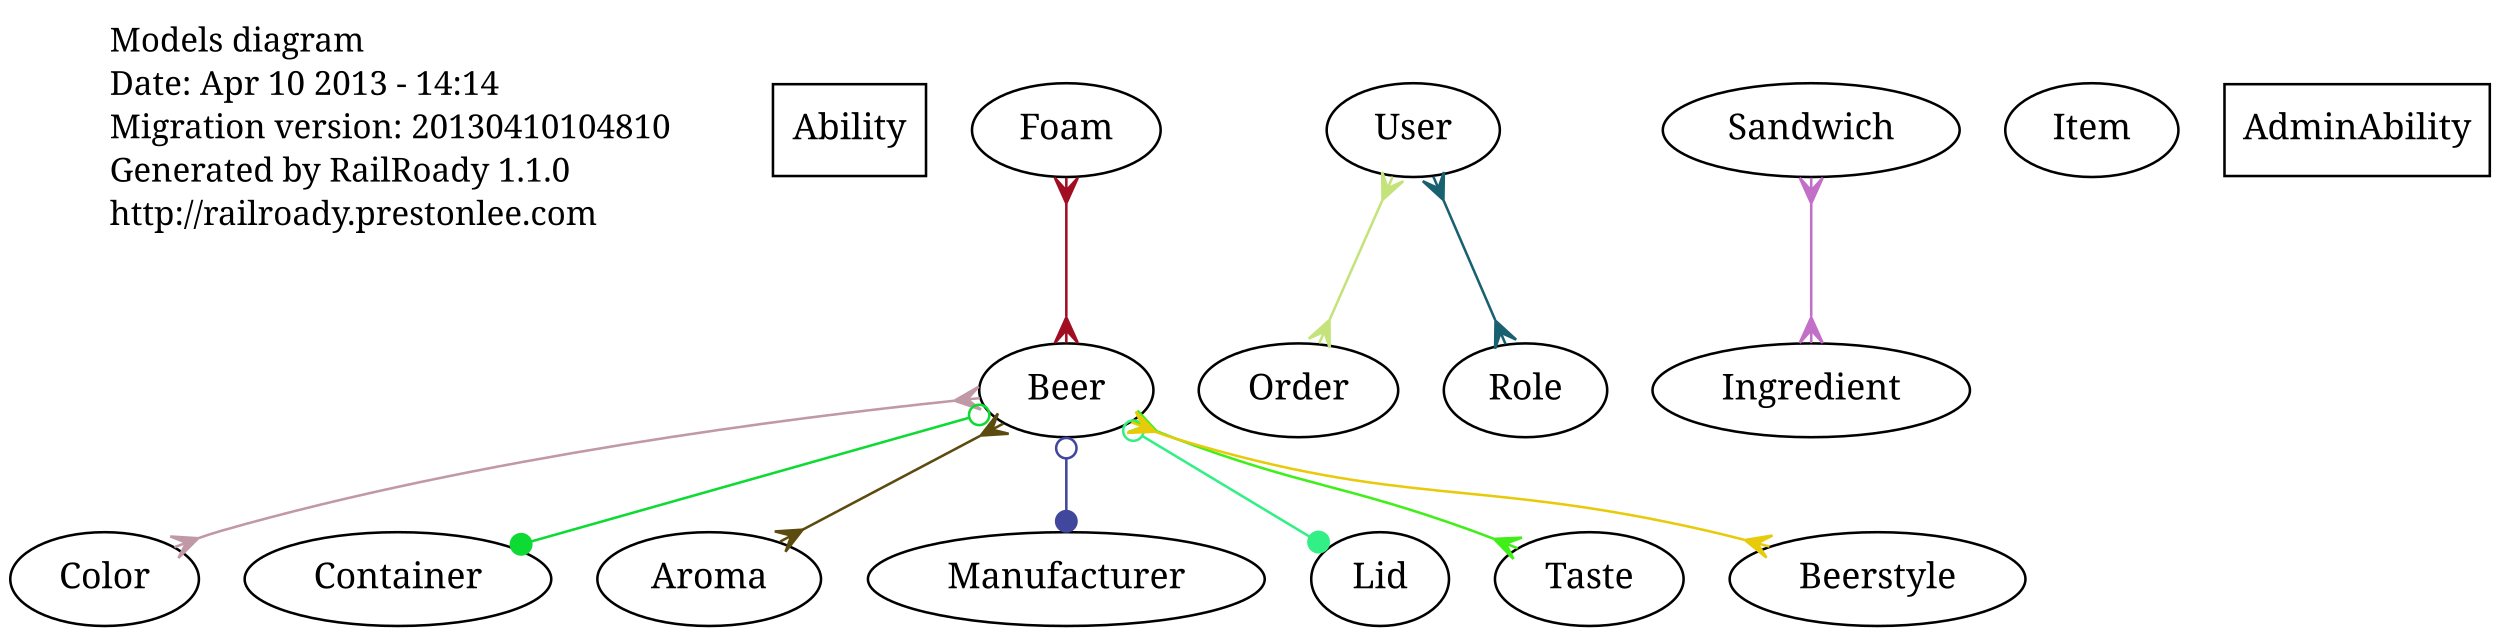
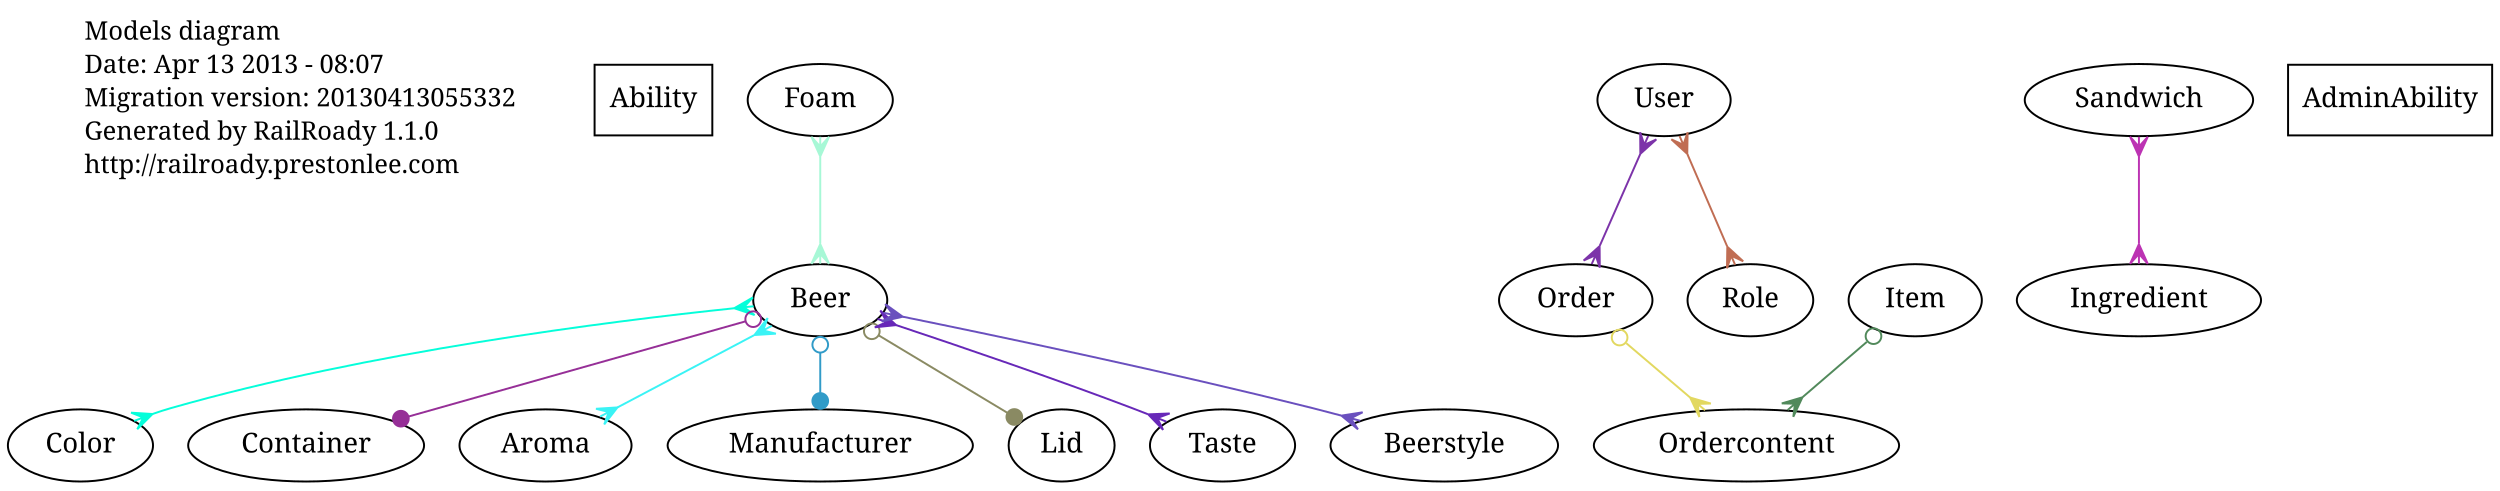
- <svg xmlns="http://www.w3.org/2000/svg" width="980pt" height="250pt" viewBox="0.00 0.00 980.00 250.00">
+ <svg xmlns="http://www.w3.org/2000/svg" width="1274pt" height="250pt" viewBox="0.00 0.00 1274.00 250.00">
  <g id="graph1" class="graph" transform="scale(1 1) rotate(0) translate(4 246)">
-     <polygon fill="white" stroke="white" points="-4,5 -4,-246 977,-246 977,5 -4,5" />
+     <polygon fill="white" stroke="white" points="-4,5 -4,-246 1271,-246 1271,5 -4,5" />
    <g id="node1" class="node">
      <text text-anchor="start" x="39" y="-225.8" font-family="Times Roman,serif" font-size="13.00">Models diagram</text>
-       <text text-anchor="start" x="39" y="-208.8" font-family="Times Roman,serif" font-size="13.00">Date: Apr 10 2013 - 14:14</text>
-       <text text-anchor="start" x="39" y="-191.8" font-family="Times Roman,serif" font-size="13.00">Migration version: 20130410104810</text>
+       <text text-anchor="start" x="39" y="-208.8" font-family="Times Roman,serif" font-size="13.00">Date: Apr 13 2013 - 08:07</text>
+       <text text-anchor="start" x="39" y="-191.8" font-family="Times Roman,serif" font-size="13.00">Migration version: 20130413055332</text>
      <text text-anchor="start" x="39" y="-174.8" font-family="Times Roman,serif" font-size="13.00">Generated by RailRoady 1.1.0</text>
      <text text-anchor="start" x="39" y="-157.8" font-family="Times Roman,serif" font-size="13.00">http://railroady.prestonlee.com</text>
    </g>
    <g id="node2" class="node">
      <polygon fill="none" stroke="black" points="359,-213 299,-213 299,-177 359,-177 359,-213" />
      <text text-anchor="middle" x="329" y="-191.4" font-family="Times Roman,serif" font-size="14.00">Ability</text>
    </g>
    <g id="node3" class="node">
      <ellipse fill="none" stroke="black" cx="414" cy="-195" rx="36.977" ry="18.385" />
      <text text-anchor="middle" x="414" y="-191.4" font-family="Times Roman,serif" font-size="14.00">Foam</text>
    </g>
    <g id="node7" class="node">
      <ellipse fill="none" stroke="black" cx="414" cy="-93" rx="34.146" ry="18.385" />
      <text text-anchor="middle" x="414" y="-89.4" font-family="Times Roman,serif" font-size="14.00">Beer</text>
    </g>
    <g id="edge2" class="edge">
-       <path fill="none" stroke="#a10e22" d="M414,-166.054C414,-152.256 414,-135.791 414,-121.987" />
-       <polygon fill="#a10e22" stroke="#a10e22" points="414,-166.292 409.5,-176.292 414,-171.292 414,-176.292 414,-176.292 414,-176.292 414,-171.292 418.5,-176.292 414,-166.292 414,-166.292" />
-       <polygon fill="#a10e22" stroke="#a10e22" points="414,-121.59 418.5,-111.59 414,-116.59 414,-111.59 414,-111.59 414,-111.59 414,-116.59 409.5,-111.59 414,-121.59 414,-121.59" />
+       <path fill="none" stroke="#a7f8d6" d="M414,-166.054C414,-152.256 414,-135.791 414,-121.987" />
+       <polygon fill="#a7f8d6" stroke="#a7f8d6" points="414,-166.292 409.5,-176.292 414,-171.292 414,-176.292 414,-176.292 414,-176.292 414,-171.292 418.5,-176.292 414,-166.292 414,-166.292" />
+       <polygon fill="#a7f8d6" stroke="#a7f8d6" points="414,-121.59 418.5,-111.59 414,-116.59 414,-111.59 414,-111.59 414,-111.59 414,-116.59 409.5,-111.59 414,-121.59 414,-121.59" />
    </g>
    <g id="node4" class="node">
-       <ellipse fill="none" stroke="black" cx="550" cy="-195" rx="33.941" ry="18.385" />
-       <text text-anchor="middle" x="550" y="-191.4" font-family="Times Roman,serif" font-size="14.00">User</text>
+       <ellipse fill="none" stroke="black" cx="844" cy="-195" rx="33.941" ry="18.385" />
+       <text text-anchor="middle" x="844" y="-191.4" font-family="Times Roman,serif" font-size="14.00">User</text>
    </g>
    <g id="node5" class="node">
-       <ellipse fill="none" stroke="black" cx="505" cy="-93" rx="39.097" ry="18.385" />
-       <text text-anchor="middle" x="505" y="-89.4" font-family="Times Roman,serif" font-size="14.00">Order</text>
+       <ellipse fill="none" stroke="black" cx="799" cy="-93" rx="39.097" ry="18.385" />
+       <text text-anchor="middle" x="799" y="-89.4" font-family="Times Roman,serif" font-size="14.00">Order</text>
    </g>
    <g id="edge6" class="edge">
-       <path fill="none" stroke="#c4e37a" d="M537.852,-167.464C531.479,-153.02 523.691,-135.365 517.296,-120.872" />
-       <polygon fill="#c4e37a" stroke="#c4e37a" points="537.918,-167.615 537.838,-178.581 539.937,-172.19 541.955,-176.764 541.955,-176.764 541.955,-176.764 539.937,-172.19 546.072,-174.948 537.918,-167.615 537.918,-167.615" />
-       <polygon fill="#c4e37a" stroke="#c4e37a" points="517.164,-120.571 517.244,-109.605 515.145,-115.996 513.127,-111.422 513.127,-111.422 513.127,-111.422 515.145,-115.996 509.01,-113.238 517.164,-120.571 517.164,-120.571" />
+       <path fill="none" stroke="#7c33a9" d="M831.852,-167.464C825.479,-153.02 817.691,-135.365 811.296,-120.872" />
+       <polygon fill="#7c33a9" stroke="#7c33a9" points="831.918,-167.615 831.838,-178.581 833.937,-172.19 835.955,-176.764 835.955,-176.764 835.955,-176.764 833.937,-172.19 840.072,-174.948 831.918,-167.615 831.918,-167.615" />
+       <polygon fill="#7c33a9" stroke="#7c33a9" points="811.164,-120.571 811.244,-109.605 809.145,-115.996 807.127,-111.422 807.127,-111.422 807.127,-111.422 809.145,-115.996 803.01,-113.238 811.164,-120.571 811.164,-120.571" />
    </g>
    <g id="node9" class="node">
-       <ellipse fill="none" stroke="black" cx="594" cy="-93" rx="32.026" ry="18.385" />
-       <text text-anchor="middle" x="594" y="-89.4" font-family="Times Roman,serif" font-size="14.00">Role</text>
+       <ellipse fill="none" stroke="black" cx="888" cy="-93" rx="32.026" ry="18.385" />
+       <text text-anchor="middle" x="888" y="-89.4" font-family="Times Roman,serif" font-size="14.00">Role</text>
    </g>
    <g id="edge4" class="edge">
-       <path fill="none" stroke="#196070" d="M561.905,-167.403C568.178,-152.86 575.85,-135.075 582.12,-120.541" />
-       <polygon fill="#196070" stroke="#196070" points="561.827,-167.582 553.734,-174.982 559.847,-172.173 557.866,-176.764 557.866,-176.764 557.866,-176.764 559.847,-172.173 561.998,-178.547 561.827,-167.582 561.827,-167.582" />
-       <polygon fill="#196070" stroke="#196070" points="582.241,-120.26 590.334,-112.86 584.221,-115.669 586.202,-111.078 586.202,-111.078 586.202,-111.078 584.221,-115.669 582.07,-109.295 582.241,-120.26 582.241,-120.26" />
+       <path fill="none" stroke="#c06d53" d="M855.905,-167.403C862.178,-152.86 869.85,-135.075 876.12,-120.541" />
+       <polygon fill="#c06d53" stroke="#c06d53" points="855.827,-167.582 847.734,-174.982 853.847,-172.173 851.866,-176.764 851.866,-176.764 851.866,-176.764 853.847,-172.173 855.998,-178.547 855.827,-167.582 855.827,-167.582" />
+       <polygon fill="#c06d53" stroke="#c06d53" points="876.241,-120.26 884.334,-112.86 878.221,-115.669 880.202,-111.078 880.202,-111.078 880.202,-111.078 878.221,-115.669 876.07,-109.295 876.241,-120.26 876.241,-120.26" />
+     </g>
+     <g id="node11" class="node">
+       <ellipse fill="none" stroke="black" cx="886" cy="-19" rx="77.782" ry="18.385" />
+       <text text-anchor="middle" x="886" y="-15.4" font-family="Times Roman,serif" font-size="14.00">Ordercontent</text>
+     </g>
+     <g id="edge8" class="edge">
+       <path fill="none" stroke="#e2d860" d="M824.746,-71.101C834.947,-62.424 846.72,-52.41 857.202,-43.495" />
+       <ellipse fill="none" stroke="#e2d860" cx="821.355" cy="-73.985" rx="4" ry="4" />
+       <polygon fill="#e2d860" stroke="#e2d860" points="857.302,-43.41 867.834,-40.359 861.11,-40.171 864.919,-36.931 864.919,-36.931 864.919,-36.931 861.11,-40.171 862.003,-33.503 857.302,-43.41 857.302,-43.41" />
    </g>
    <g id="node6" class="node">
-       <ellipse fill="none" stroke="black" cx="706" cy="-195" rx="58.188" ry="18.385" />
-       <text text-anchor="middle" x="706" y="-191.4" font-family="Times Roman,serif" font-size="14.00">Sandwich</text>
+       <ellipse fill="none" stroke="black" cx="1086" cy="-195" rx="58.188" ry="18.385" />
+       <text text-anchor="middle" x="1086" y="-191.4" font-family="Times Roman,serif" font-size="14.00">Sandwich</text>
    </g>
    <g id="node8" class="node">
-       <ellipse fill="none" stroke="black" cx="706" cy="-93" rx="62.225" ry="18.385" />
-       <text text-anchor="middle" x="706" y="-89.4" font-family="Times Roman,serif" font-size="14.00">Ingredient</text>
+       <ellipse fill="none" stroke="black" cx="1086" cy="-93" rx="62.225" ry="18.385" />
+       <text text-anchor="middle" x="1086" y="-89.4" font-family="Times Roman,serif" font-size="14.00">Ingredient</text>
    </g>
-     <g id="edge8" class="edge">
-       <path fill="none" stroke="#c26fc7" d="M706,-166.054C706,-152.256 706,-135.791 706,-121.987" />
-       <polygon fill="#c26fc7" stroke="#c26fc7" points="706,-166.292 701.5,-176.292 706,-171.292 706,-176.292 706,-176.292 706,-176.292 706,-171.292 710.5,-176.292 706,-166.292 706,-166.292" />
-       <polygon fill="#c26fc7" stroke="#c26fc7" points="706,-121.59 710.5,-111.59 706,-116.59 706,-111.59 706,-111.59 706,-111.59 706,-116.59 701.5,-111.59 706,-121.59 706,-121.59" />
+     <g id="edge10" class="edge">
+       <path fill="none" stroke="#bc33b3" d="M1086,-166.054C1086,-152.256 1086,-135.791 1086,-121.987" />
+       <polygon fill="#bc33b3" stroke="#bc33b3" points="1086,-166.292 1081.5,-176.292 1086,-171.292 1086,-176.292 1086,-176.292 1086,-176.292 1086,-171.292 1090.5,-176.292 1086,-166.292 1086,-166.292" />
+       <polygon fill="#bc33b3" stroke="#bc33b3" points="1086,-121.59 1090.5,-111.59 1086,-116.59 1086,-111.59 1086,-111.59 1086,-111.59 1086,-116.59 1081.5,-111.59 1086,-121.59 1086,-121.59" />
    </g>
    <g id="node10" class="node">
      <ellipse fill="none" stroke="black" cx="37" cy="-19" rx="36.977" ry="18.385" />
      <text text-anchor="middle" x="37" y="-15.4" font-family="Times Roman,serif" font-size="14.00">Color</text>
    </g>
-     <g id="edge16" class="edge">
-       <path fill="none" stroke="#c098a6" d="M369.935,-88.894C305.834,-82.203 183.549,-66.715 83,-38 80.022,-37.15 76.976,-36.165 73.94,-35.1" />
-       <polygon fill="#c098a6" stroke="#c098a6" points="370.137,-88.915 379.628,-94.407 375.112,-89.423 380.086,-89.931 380.086,-89.931 380.086,-89.931 375.112,-89.423 380.543,-85.454 370.137,-88.915 370.137,-88.915" />
-       <polygon fill="#c098a6" stroke="#c098a6" points="73.726,-35.02 65.956,-27.282 69.047,-33.256 64.369,-31.493 64.369,-31.493 64.369,-31.493 69.047,-33.256 62.782,-35.704 73.726,-35.02 73.726,-35.02" />
+     <g id="edge18" class="edge">
+       <path fill="none" stroke="#05feda" d="M369.935,-88.894C305.834,-82.203 183.549,-66.715 83,-38 80.022,-37.15 76.976,-36.165 73.94,-35.1" />
+       <polygon fill="#05feda" stroke="#05feda" points="370.137,-88.915 379.628,-94.407 375.112,-89.423 380.086,-89.931 380.086,-89.931 380.086,-89.931 375.112,-89.423 380.543,-85.454 370.137,-88.915 370.137,-88.915" />
+       <polygon fill="#05feda" stroke="#05feda" points="73.726,-35.02 65.956,-27.282 69.047,-33.256 64.369,-31.493 64.369,-31.493 64.369,-31.493 69.047,-33.256 62.782,-35.704 73.726,-35.02 73.726,-35.02" />
    </g>
-     <g id="node11" class="node">
+     <g id="node12" class="node">
      <ellipse fill="none" stroke="black" cx="152" cy="-19" rx="60.104" ry="18.385" />
      <text text-anchor="middle" x="152" y="-15.4" font-family="Times Roman,serif" font-size="14.00">Container</text>
    </g>
-     <g id="edge18" class="edge">
-       <path fill="none" stroke="#0dda32" d="M375.769,-82.202C330.531,-69.425 254.978,-48.085 204.335,-33.782" />
-       <ellipse fill="none" stroke="#0dda32" cx="379.84" cy="-83.352" rx="4" ry="4" />
-       <ellipse fill="#0dda32" stroke="#0dda32" cx="200.279" cy="-32.636" rx="4" ry="4" />
+     <g id="edge20" class="edge">
+       <path fill="none" stroke="#962f97" d="M375.769,-82.202C330.531,-69.425 254.978,-48.085 204.335,-33.782" />
+       <ellipse fill="none" stroke="#962f97" cx="379.84" cy="-83.352" rx="4" ry="4" />
+       <ellipse fill="#962f97" stroke="#962f97" cx="200.279" cy="-32.636" rx="4" ry="4" />
    </g>
-     <g id="node12" class="node">
+     <g id="node13" class="node">
      <ellipse fill="none" stroke="black" cx="274" cy="-19" rx="43.841" ry="18.385" />
      <text text-anchor="middle" x="274" y="-15.4" font-family="Times Roman,serif" font-size="14.00">Aroma</text>
    </g>
-     <g id="edge12" class="edge">
-       <path fill="none" stroke="#5c4b0f" d="M380.189,-75.128C359.187,-64.028 332.191,-49.758 310.674,-38.385" />
-       <polygon fill="#5c4b0f" stroke="#5c4b0f" points="380.452,-75.267 387.19,-83.919 384.873,-77.604 389.293,-79.941 389.293,-79.941 389.293,-79.941 384.873,-77.604 391.396,-75.962 380.452,-75.267 380.452,-75.267" />
-       <polygon fill="#5c4b0f" stroke="#5c4b0f" points="310.663,-38.379 303.925,-29.727 306.242,-36.042 301.822,-33.706 301.822,-33.706 301.822,-33.706 306.242,-36.042 299.719,-37.684 310.663,-38.379 310.663,-38.379" />
+     <g id="edge14" class="edge">
+       <path fill="none" stroke="#3af3f5" d="M380.189,-75.128C359.187,-64.028 332.191,-49.758 310.674,-38.385" />
+       <polygon fill="#3af3f5" stroke="#3af3f5" points="380.452,-75.267 387.19,-83.919 384.873,-77.604 389.293,-79.941 389.293,-79.941 389.293,-79.941 384.873,-77.604 391.396,-75.962 380.452,-75.267 380.452,-75.267" />
+       <polygon fill="#3af3f5" stroke="#3af3f5" points="310.663,-38.379 303.925,-29.727 306.242,-36.042 301.822,-33.706 301.822,-33.706 301.822,-33.706 306.242,-36.042 299.719,-37.684 310.663,-38.379 310.663,-38.379" />
    </g>
-     <g id="node13" class="node">
+     <g id="node14" class="node">
      <ellipse fill="none" stroke="black" cx="414" cy="-19" rx="77.782" ry="18.385" />
      <text text-anchor="middle" x="414" y="-15.4" font-family="Times Roman,serif" font-size="14.00">Manufacturer</text>
    </g>
-     <g id="edge22" class="edge">
-       <path fill="none" stroke="#41479d" d="M414,-66.309C414,-59.635 414,-52.476 414,-45.797" />
-       <ellipse fill="none" stroke="#41479d" cx="414" cy="-70.327" rx="4" ry="4" />
-       <ellipse fill="#41479d" stroke="#41479d" cx="414" cy="-41.667" rx="4" ry="4" />
+     <g id="edge24" class="edge">
+       <path fill="none" stroke="#319bc8" d="M414,-66.309C414,-59.635 414,-52.476 414,-45.797" />
+       <ellipse fill="none" stroke="#319bc8" cx="414" cy="-70.327" rx="4" ry="4" />
+       <ellipse fill="#319bc8" stroke="#319bc8" cx="414" cy="-41.667" rx="4" ry="4" />
    </g>
-     <g id="node14" class="node">
+     <g id="node15" class="node">
      <ellipse fill="none" stroke="black" cx="537" cy="-19" rx="27" ry="18.385" />
      <text text-anchor="middle" x="537" y="-15.4" font-family="Times Roman,serif" font-size="14.00">Lid</text>
    </g>
-     <g id="edge20" class="edge">
-       <path fill="none" stroke="#32ef86" d="M443.841,-75.047C463.834,-63.018 489.965,-47.297 509.462,-35.567" />
-       <ellipse fill="none" stroke="#32ef86" cx="440.275" cy="-77.192" rx="4" ry="4" />
-       <ellipse fill="#32ef86" stroke="#32ef86" cx="512.894" cy="-33.503" rx="4" ry="4" />
+     <g id="edge22" class="edge">
+       <path fill="none" stroke="#8a8a63" d="M443.841,-75.047C463.834,-63.018 489.965,-47.297 509.462,-35.567" />
+       <ellipse fill="none" stroke="#8a8a63" cx="440.275" cy="-77.192" rx="4" ry="4" />
+       <ellipse fill="#8a8a63" stroke="#8a8a63" cx="512.894" cy="-33.503" rx="4" ry="4" />
    </g>
-     <g id="node15" class="node">
+     <g id="node16" class="node">
      <ellipse fill="none" stroke="black" cx="619" cy="-19" rx="36.977" ry="18.385" />
      <text text-anchor="middle" x="619" y="-15.4" font-family="Times Roman,serif" font-size="14.00">Taste</text>
    </g>
-     <g id="edge14" class="edge">
-       <path fill="none" stroke="#40ef19" d="M449.653,-76.873C452.127,-75.87 454.593,-74.902 457,-74 507.549,-55.06 522.224,-56.323 573,-38 575.743,-37.01 578.562,-35.951 581.39,-34.858" />
-       <polygon fill="#40ef19" stroke="#40ef19" points="449.398,-76.98 438.436,-76.711 444.79,-78.92 440.181,-80.859 440.181,-80.859 440.181,-80.859 444.79,-78.92 441.926,-85.007 449.398,-76.98 449.398,-76.98" />
-       <polygon fill="#40ef19" stroke="#40ef19" points="581.645,-34.757 592.6,-35.246 586.292,-32.91 590.938,-31.064 590.938,-31.064 590.938,-31.064 586.292,-32.91 589.277,-26.882 581.645,-34.757 581.645,-34.757" />
+     <g id="edge16" class="edge">
+       <path fill="none" stroke="#6728b8" d="M452.732,-80.309C485.069,-69.545 532.283,-53.436 573,-38 575.563,-37.029 578.197,-36.006 580.845,-34.96" />
+       <polygon fill="#6728b8" stroke="#6728b8" points="452.689,-80.323 441.781,-79.2 447.944,-81.898 443.198,-83.472 443.198,-83.472 443.198,-83.472 447.944,-81.898 444.615,-87.743 452.689,-80.323 452.689,-80.323" />
+       <polygon fill="#6728b8" stroke="#6728b8" points="581.116,-34.851 592.073,-35.295 585.755,-32.985 590.394,-31.12 590.394,-31.12 590.394,-31.12 585.755,-32.985 588.715,-26.945 581.116,-34.851 581.116,-34.851" />
    </g>
-     <g id="node17" class="node">
+     <g id="node18" class="node">
      <ellipse fill="none" stroke="black" cx="732" cy="-19" rx="57.983" ry="18.385" />
      <text text-anchor="middle" x="732" y="-15.4" font-family="Times Roman,serif" font-size="14.00">Beerstyle</text>
    </g>
-     <g id="edge10" class="edge">
-       <path fill="none" stroke="#e7cb0b" d="M449.045,-76.688C451.71,-75.703 454.381,-74.792 457,-74 546.801,-46.838 573.522,-58.827 665,-38 669.76,-36.916 674.685,-35.702 679.604,-34.425" />
-       <polygon fill="#e7cb0b" stroke="#e7cb0b" points="448.816,-76.779 437.86,-76.319 444.175,-78.638 439.533,-80.496 439.533,-80.496 439.533,-80.496 444.175,-78.638 441.205,-84.674 448.816,-76.779 448.816,-76.779" />
-       <polygon fill="#e7cb0b" stroke="#e7cb0b" points="679.981,-34.324 690.804,-36.084 684.811,-33.031 689.641,-31.738 689.641,-31.738 689.641,-31.738 684.811,-33.031 688.477,-27.391 679.981,-34.324 679.981,-34.324" />
+     <g id="edge12" class="edge">
+       <path fill="none" stroke="#6a50be" d="M456.047,-84.599C506.049,-74.421 591.937,-56.347 665,-38 669.665,-36.829 674.498,-35.562 679.334,-34.259" />
+       <polygon fill="#6a50be" stroke="#6a50be" points="456.04,-84.6 445.345,-82.177 451.14,-85.594 446.239,-86.587 446.239,-86.587 446.239,-86.587 451.14,-85.594 447.134,-90.998 456.04,-84.6 456.04,-84.6" />
+       <polygon fill="#6a50be" stroke="#6a50be" points="679.569,-34.195 690.403,-35.891 684.391,-32.873 689.213,-31.551 689.213,-31.551 689.213,-31.551 684.391,-32.873 688.023,-27.211 679.569,-34.195 679.569,-34.195" />
    </g>
-     <g id="node16" class="node">
-       <ellipse fill="none" stroke="black" cx="816" cy="-195" rx="33.941" ry="18.385" />
-       <text text-anchor="middle" x="816" y="-191.4" font-family="Times Roman,serif" font-size="14.00">Item</text>
+     <g id="node17" class="node">
+       <ellipse fill="none" stroke="black" cx="972" cy="-93" rx="33.941" ry="18.385" />
+       <text text-anchor="middle" x="972" y="-89.4" font-family="Times Roman,serif" font-size="14.00">Item</text>
    </g>
-     <g id="node18" class="node">
-       <polygon fill="none" stroke="black" points="972,-213 868,-213 868,-177 972,-177 972,-213" />
-       <text text-anchor="middle" x="920" y="-191.4" font-family="Times Roman,serif" font-size="14.00">AdminAbility</text>
+     <g id="edge26" class="edge">
+       <path fill="none" stroke="#51895b" d="M947.352,-71.792C937.168,-63.029 925.293,-52.811 914.719,-43.711" />
+       <ellipse fill="none" stroke="#51895b" cx="950.73" cy="-74.698" rx="4" ry="4" />
+       <polygon fill="#51895b" stroke="#51895b" points="914.515,-43.536 909.87,-33.603 910.725,-40.275 906.935,-37.014 906.935,-37.014 906.935,-37.014 910.725,-40.275 904,-40.425 914.515,-43.536 914.515,-43.536" />
+     </g>
+     <g id="node19" class="node">
+       <polygon fill="none" stroke="black" points="1266,-213 1162,-213 1162,-177 1266,-177 1266,-213" />
+       <text text-anchor="middle" x="1214" y="-191.4" font-family="Times Roman,serif" font-size="14.00">AdminAbility</text>
    </g>
  </g>
</svg>
